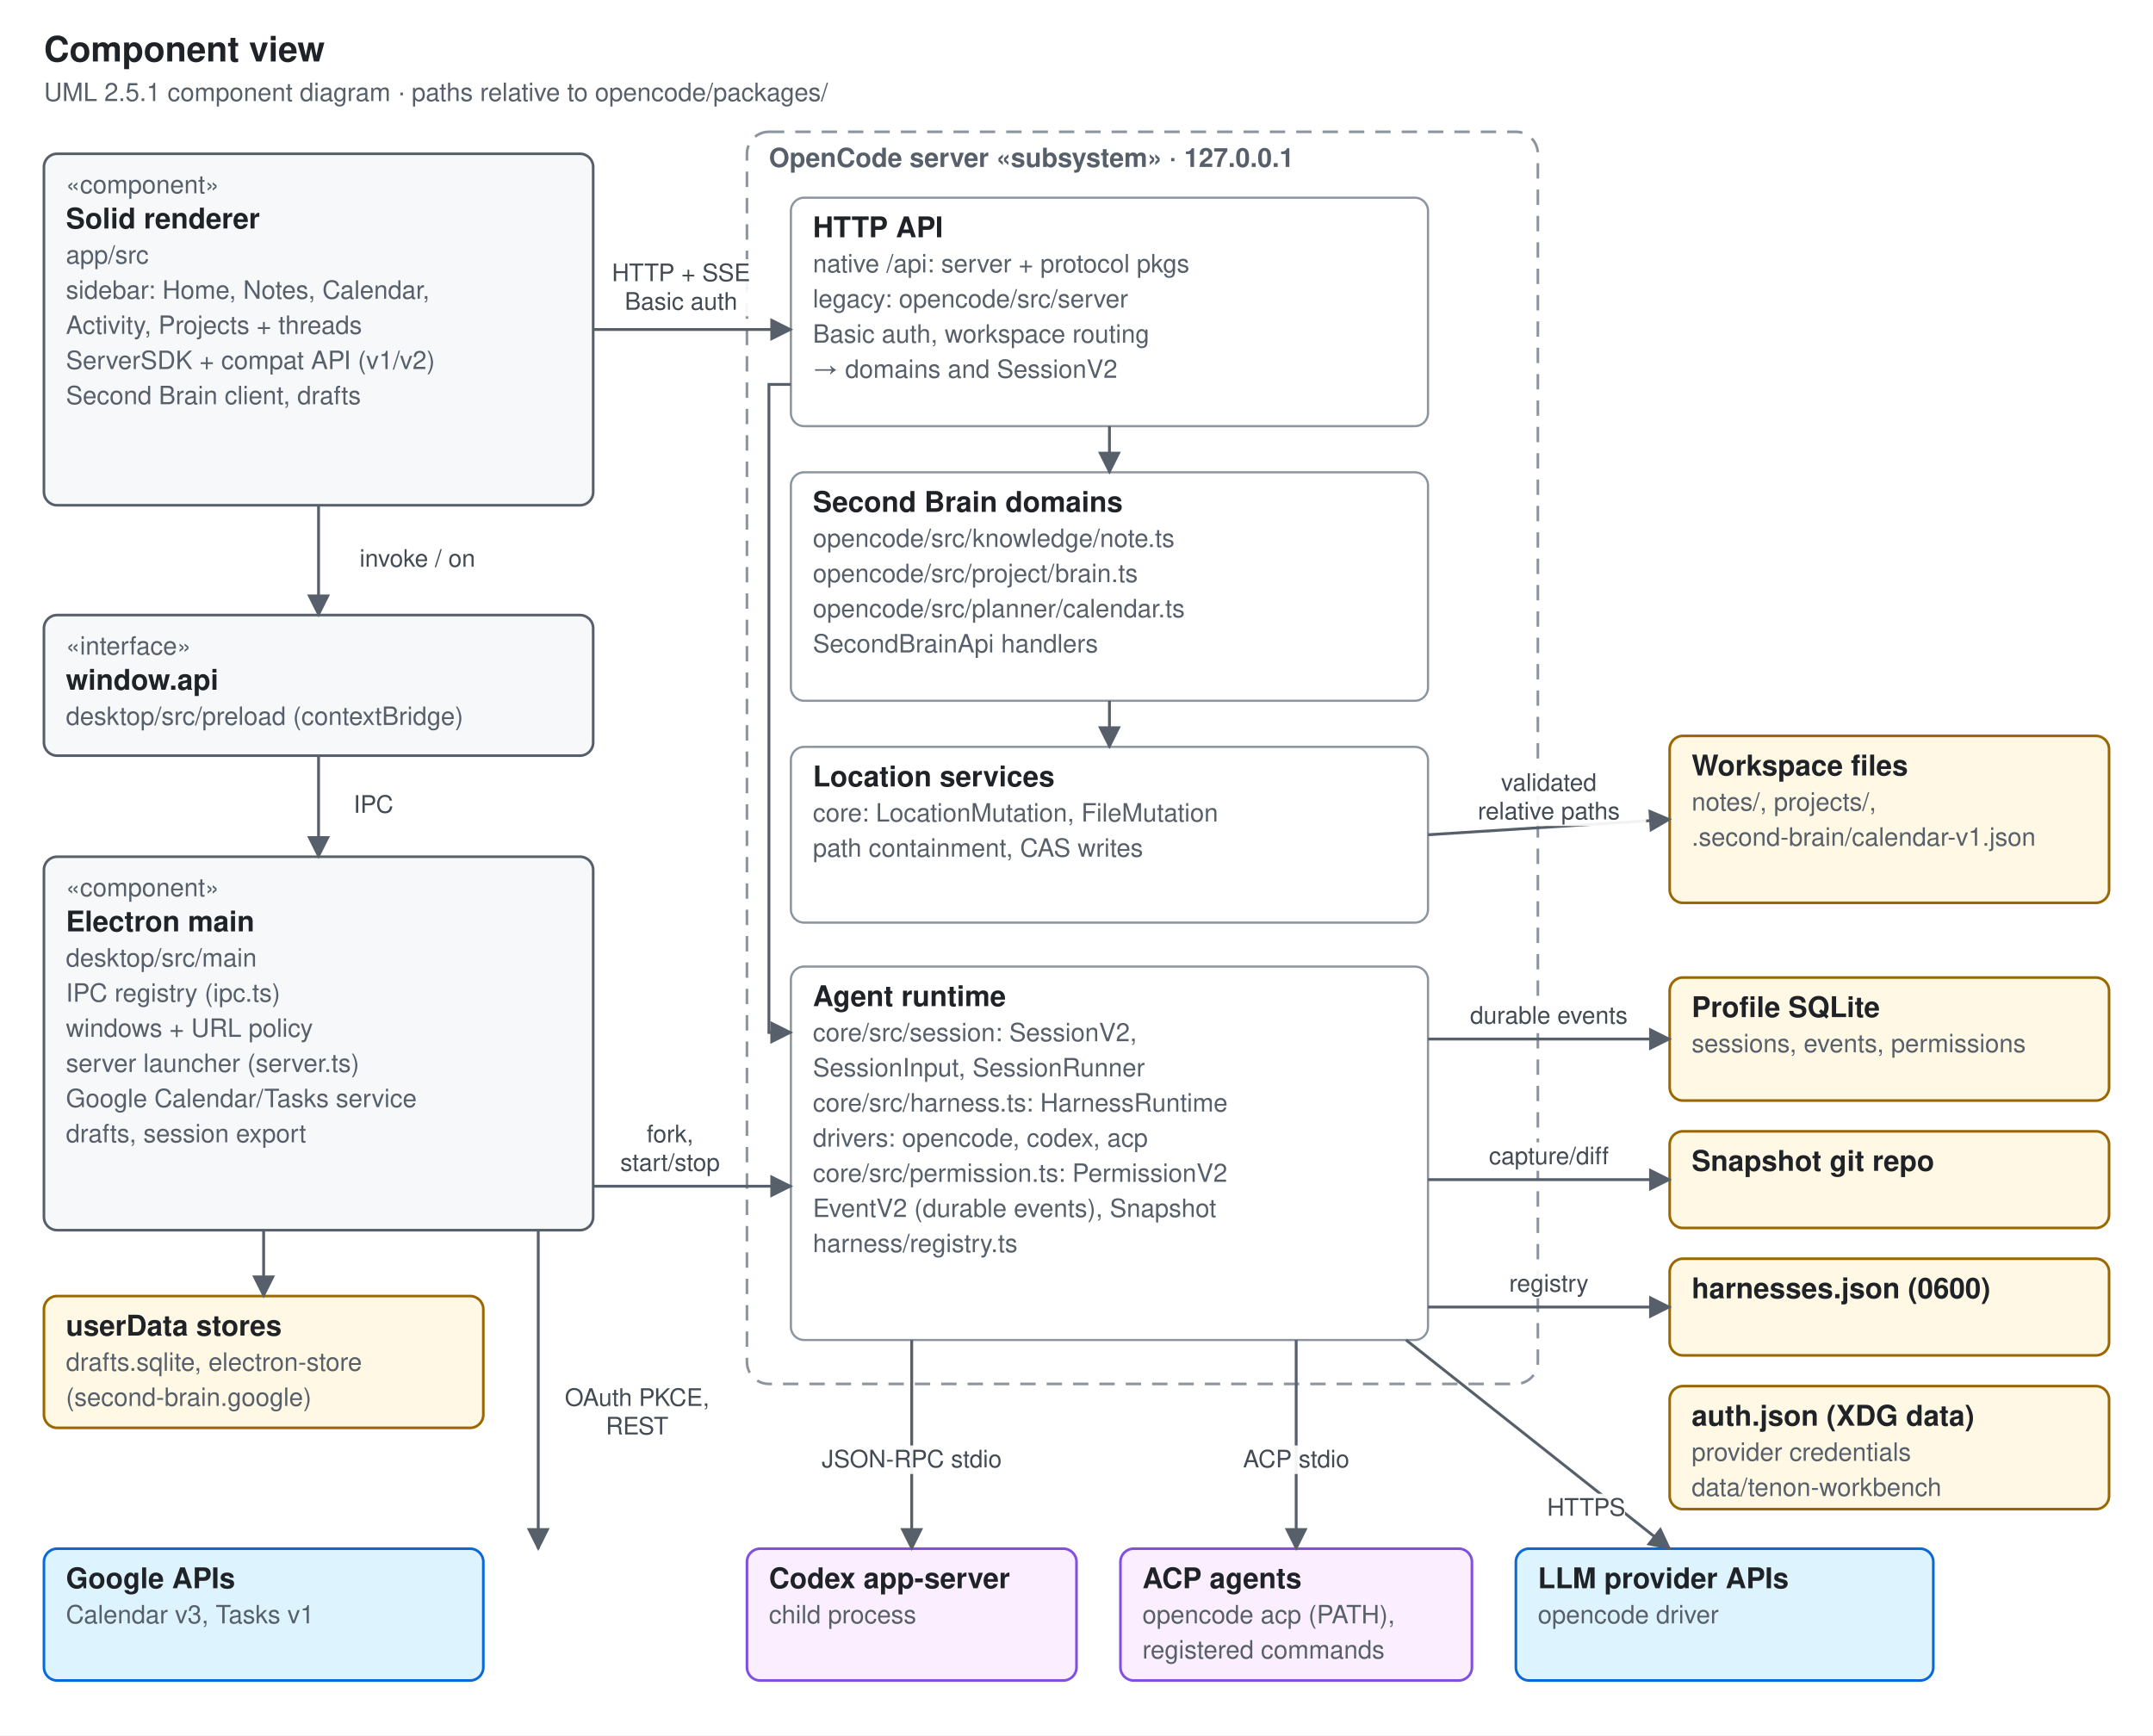
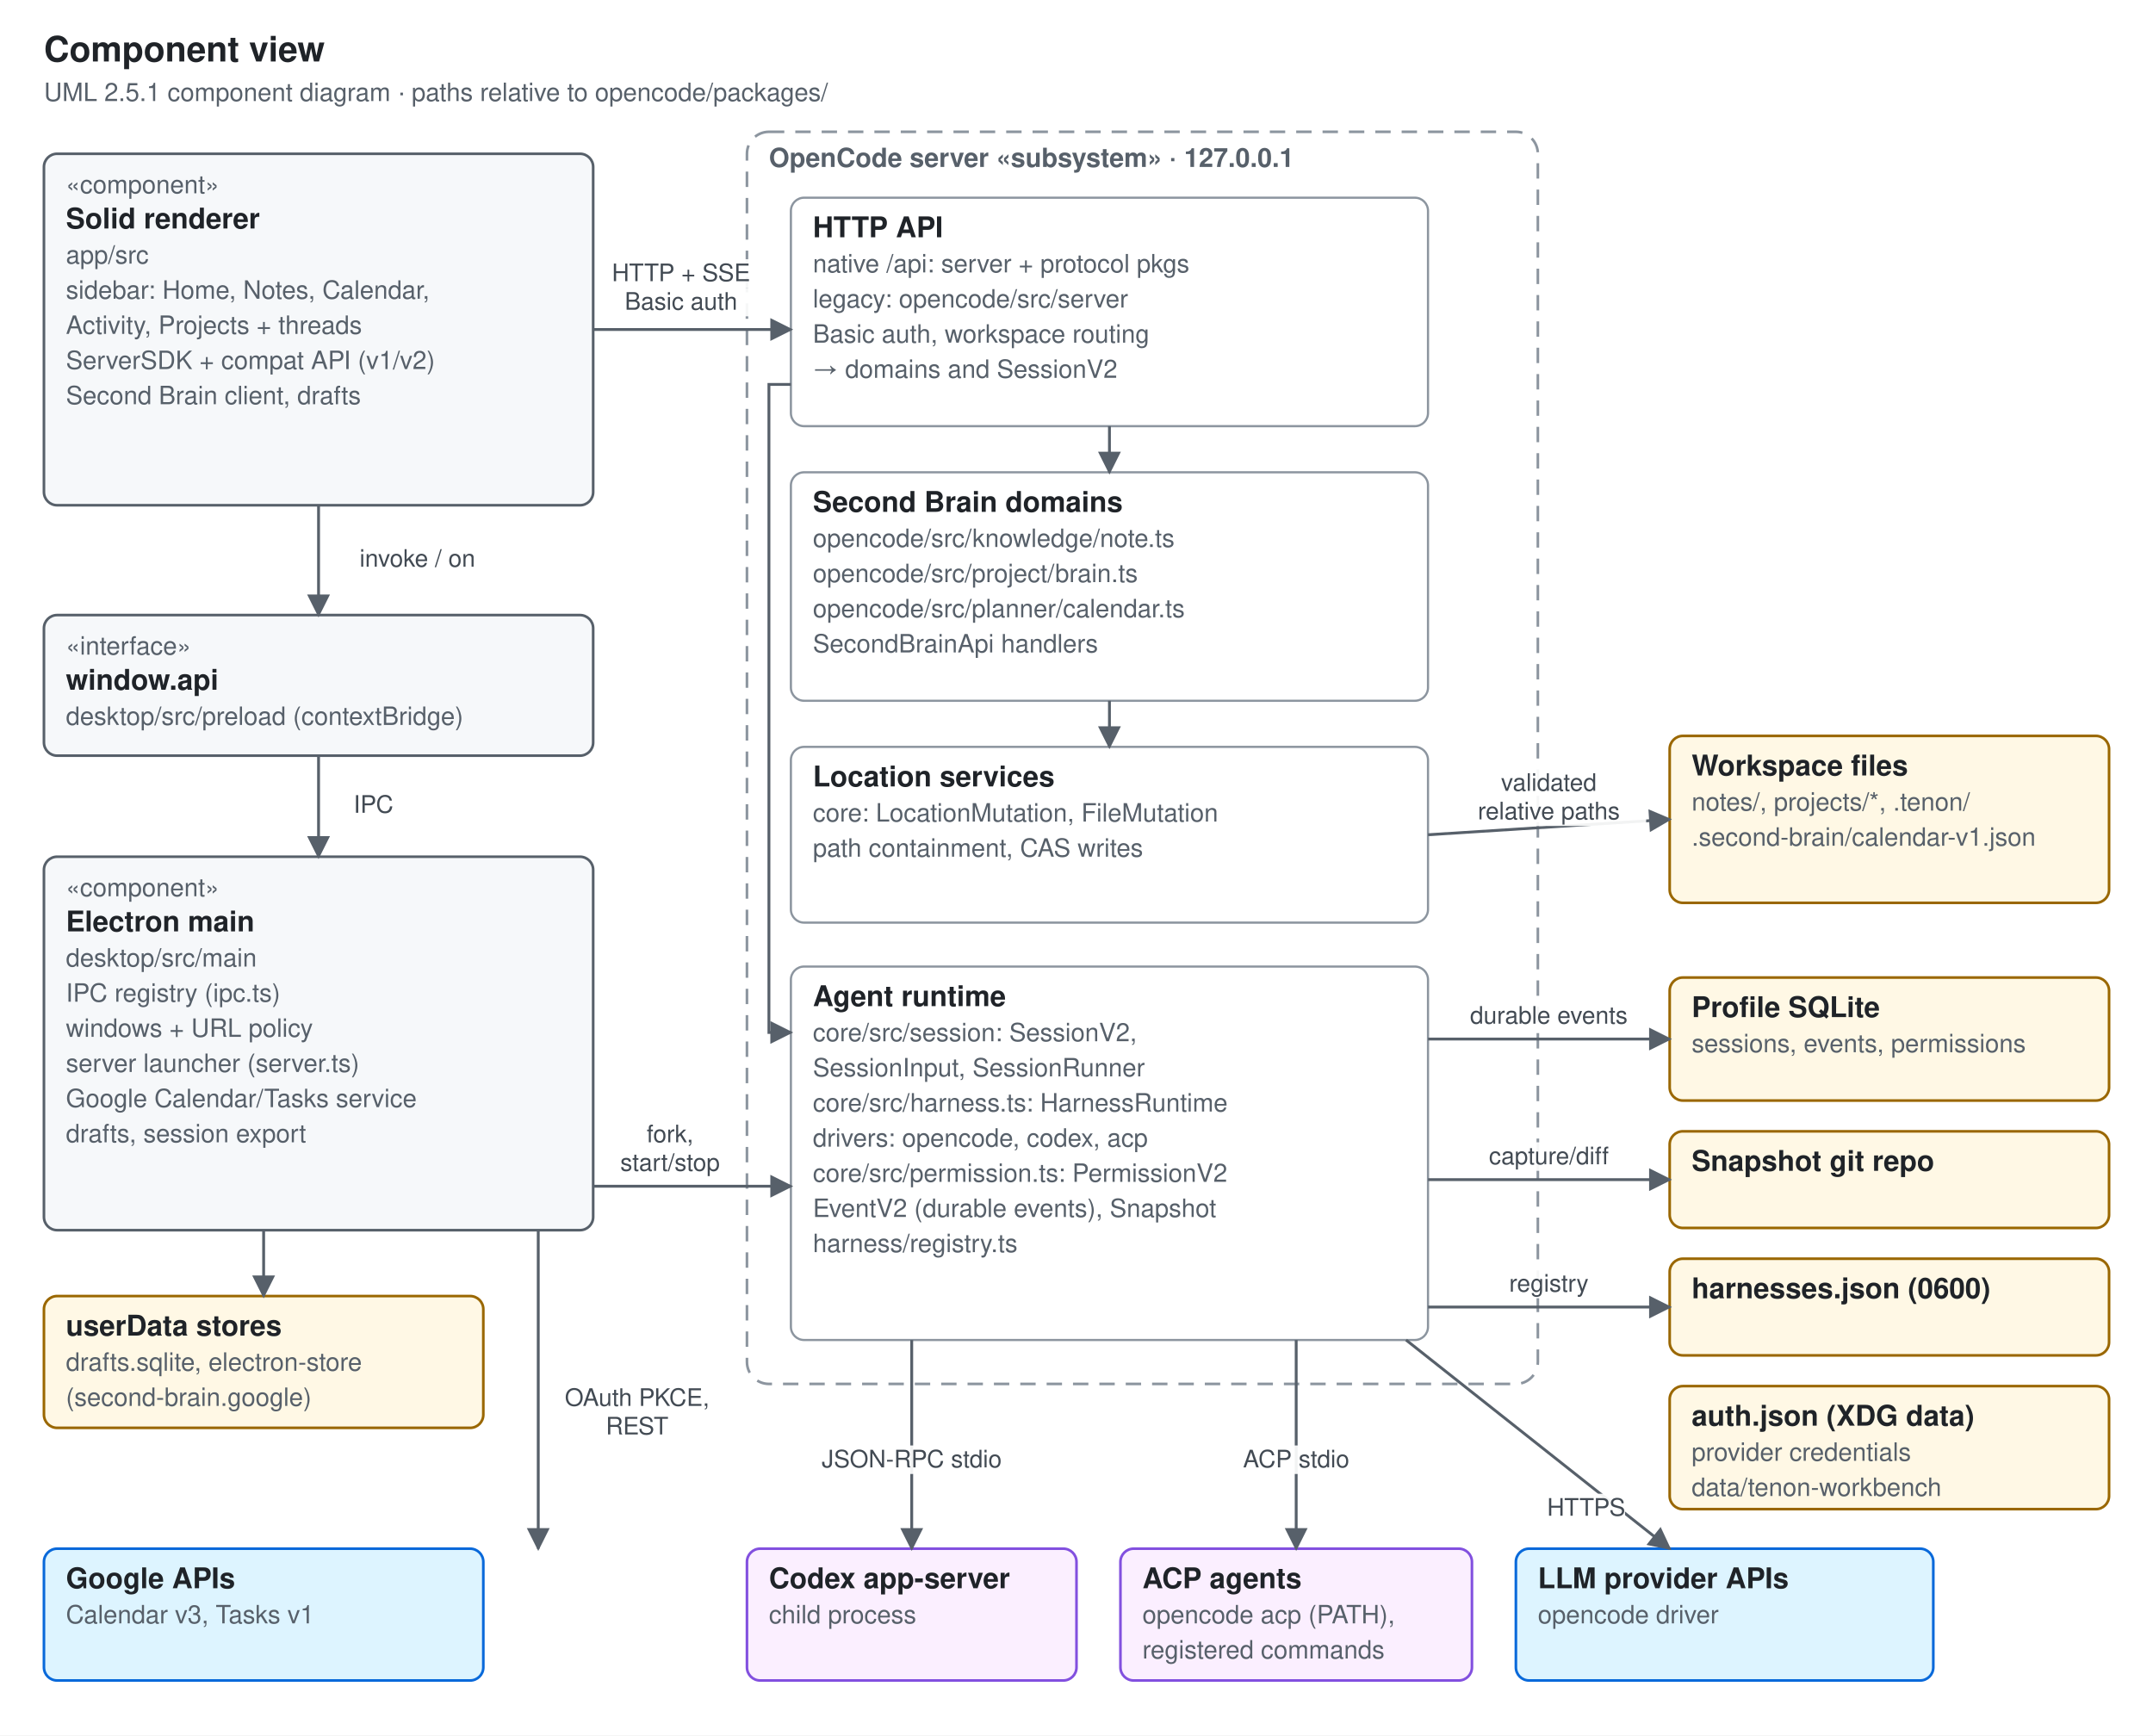
<svg xmlns="http://www.w3.org/2000/svg" viewBox="0 0 980 790" width="980" height="790" role="img" aria-labelledby="title desc">
  <style>
  .bg{fill:#ffffff}
  text{font-family:ui-sans-serif,system-ui,-apple-system,"Segoe UI",Helvetica,Arial,sans-serif;font-size:13px;fill:#1f2328}
  .t{font-weight:600}
  .s{font-size:11.5px;fill:#57606a}
  .h{font-size:16px;font-weight:600}
  .lbl{font-size:11px;fill:#424a53}
  .lblbg{fill:#ffffff;opacity:.92}
  .box{fill:#f6f8fa;stroke:#57606a;stroke-width:1.2}
  .sub{fill:#ffffff;stroke:#8c959f;stroke-width:1}
  .store{fill:#fff8e5;stroke:#9a6700;stroke-width:1.2}
  .ext{fill:#ddf4ff;stroke:#0969da;stroke-width:1.2}
  .proc{fill:#fbefff;stroke:#8250df;stroke-width:1.2}
  .zone{fill:none;stroke:#8c959f;stroke-width:1.2;stroke-dasharray:7 5}
  .zonet{font-size:12px;font-weight:600;fill:#57606a}
  .gapz{fill:#fff1f0;stroke:#cf222e;stroke-width:1.2}
  .e{fill:none;stroke:#57606a;stroke-width:1.3}
  .d{stroke-dasharray:5 4}
  .r{stroke:#cf222e}
  .sens{stroke:#bc4c00;stroke-width:2}
  .ah{fill:#57606a}
  .ahr{fill:#cf222e}
  .ahs{fill:#bc4c00}
  .life{stroke:#8c959f;stroke-width:1;stroke-dasharray:4 4}
  .act{fill:#eaeef2;stroke:#57606a;stroke-width:1}
  .frag{fill:none;stroke:#8c959f;stroke-width:1}
  .fragt{fill:#eaeef2;stroke:#8c959f;stroke-width:1}
  .dot{fill:#1f2328}
  .ring{fill:none;stroke:#1f2328;stroke-width:1.5}
  .dia{fill:#ffffff;stroke:#57606a;stroke-width:1.2}
  .bar{fill:#1f2328}
  @media (prefers-color-scheme: dark){
    .bg{fill:#0d1117}
    text{fill:#e6edf3}
    .s{fill:#9198a1} .lbl{fill:#c9d1d9} .lblbg{fill:#0d1117}
    .box{fill:#161b22;stroke:#8b949e} .sub{fill:#0d1117;stroke:#6e7681}
    .store{fill:#2b2111;stroke:#d29922} .ext{fill:#0c2d4a;stroke:#4493f8}
    .proc{fill:#271a3d;stroke:#ab7df8}
    .zone{stroke:#6e7681} .zonet{fill:#9198a1}
    .gapz{fill:#3a1517;stroke:#f85149}
    .e{stroke:#9198a1} .r{stroke:#f85149} .sens{stroke:#f0883e}
    .ah{fill:#9198a1} .ahr{fill:#f85149} .ahs{fill:#f0883e}
    .life{stroke:#6e7681} .act{fill:#21262d;stroke:#8b949e}
    .frag{stroke:#6e7681} .fragt{fill:#21262d;stroke:#6e7681}
    .dot{fill:#e6edf3} .ring{stroke:#e6edf3} .dia{fill:#0d1117;stroke:#8b949e} .bar{fill:#e6edf3}
  }
</style>
  <defs>
    <marker id="a" viewBox="0 0 10 10" refX="9" refY="5" markerWidth="8" markerHeight="8" orient="auto-start-reverse">
      <path class="ah" d="M0,0 L10,5 L0,10 z" />
    </marker>
    <marker id="ar" viewBox="0 0 10 10" refX="9" refY="5" markerWidth="8" markerHeight="8" orient="auto-start-reverse">
      <path class="ahr" d="M0,0 L10,5 L0,10 z" />
    </marker>
    <marker id="as" viewBox="0 0 10 10" refX="9" refY="5" markerWidth="8" markerHeight="8" orient="auto-start-reverse">
      <path class="ahs" d="M0,0 L10,5 L0,10 z" />
    </marker>
    <marker id="o" viewBox="0 0 10 10" refX="9" refY="5" markerWidth="9" markerHeight="9" orient="auto-start-reverse">
      <path class="e" d="M0,0 L10,5 L0,10" />
    </marker>
    <marker id="dm" viewBox="0 0 12 12" refX="1" refY="6" markerWidth="11" markerHeight="11" orient="auto-start-reverse">
      <path class="bar" d="M1,6 L6,1 L11,6 L6,11 z" />
    </marker>
  </defs>
  <rect class="bg" x="0" y="0" width="980" height="790" />
  <text x="20" y="28" text-anchor="start" class="h">Component view</text>
  <text x="20" y="46" text-anchor="start" class="s">UML 2.5.1 component diagram · paths relative to opencode/packages/</text>
  <rect class="box" x="20" y="70" width="250" height="160" rx="6" />
  <text x="30" y="88" text-anchor="start" class="s">«component»</text>
  <text x="30" y="104" text-anchor="start" class="t">Solid renderer</text>
  <text x="30" y="120" text-anchor="start" class="s">app/src</text>
  <text x="30" y="136" text-anchor="start" class="s">sidebar: Home, Notes, Calendar,</text>
  <text x="30" y="152" text-anchor="start" class="s">Activity, Projects + threads</text>
  <text x="30" y="168" text-anchor="start" class="s">ServerSDK + compat API (v1/v2)</text>
  <text x="30" y="184" text-anchor="start" class="s">Second Brain client, drafts</text>
  <rect class="box" x="20" y="280" width="250" height="64" rx="6" />
  <text x="30" y="298" text-anchor="start" class="s">«interface»</text>
  <text x="30" y="314" text-anchor="start" class="t">window.api</text>
  <text x="30" y="330" text-anchor="start" class="s">desktop/src/preload (contextBridge)</text>
  <rect class="box" x="20" y="390" width="250" height="170" rx="6" />
  <text x="30" y="408" text-anchor="start" class="s">«component»</text>
  <text x="30" y="424" text-anchor="start" class="t">Electron main</text>
  <text x="30" y="440" text-anchor="start" class="s">desktop/src/main</text>
  <text x="30" y="456" text-anchor="start" class="s">IPC registry (ipc.ts)</text>
  <text x="30" y="472" text-anchor="start" class="s">windows + URL policy</text>
  <text x="30" y="488" text-anchor="start" class="s">server launcher (server.ts)</text>
  <text x="30" y="504" text-anchor="start" class="s">Google Calendar/Tasks service</text>
  <text x="30" y="520" text-anchor="start" class="s">drafts, session export</text>
  <rect class="store" x="20" y="590" width="200" height="60" rx="6" />
  <text x="30" y="608" text-anchor="start" class="t">userData stores</text>
  <text x="30" y="624" text-anchor="start" class="s">drafts.sqlite, electron-store</text>
  <text x="30" y="640" text-anchor="start" class="s">(second-brain.google)</text>
  <rect class="zone" x="340" y="60" width="360" height="570" rx="10" />
  <text x="350" y="76" text-anchor="start" class="zonet">OpenCode server «subsystem» · 127.0.0.1</text>
  <rect class="sub" x="360" y="90" width="290" height="104" rx="6" />
  <text x="370" y="108" text-anchor="start" class="t">HTTP API</text>
  <text x="370" y="124" text-anchor="start" class="s">native /api: server + protocol pkgs</text>
  <text x="370" y="140" text-anchor="start" class="s">legacy: opencode/src/server</text>
  <text x="370" y="156" text-anchor="start" class="s">Basic auth, workspace routing</text>
  <text x="370" y="172" text-anchor="start" class="s">→ domains and SessionV2</text>
  <rect class="sub" x="360" y="215" width="290" height="104" rx="6" />
  <text x="370" y="233" text-anchor="start" class="t">Second Brain domains</text>
  <text x="370" y="249" text-anchor="start" class="s">opencode/src/knowledge/note.ts</text>
  <text x="370" y="265" text-anchor="start" class="s">opencode/src/project/brain.ts</text>
  <text x="370" y="281" text-anchor="start" class="s">opencode/src/planner/calendar.ts</text>
  <text x="370" y="297" text-anchor="start" class="s">SecondBrainApi handlers</text>
  <rect class="sub" x="360" y="340" width="290" height="80" rx="6" />
  <text x="370" y="358" text-anchor="start" class="t">Location services</text>
  <text x="370" y="374" text-anchor="start" class="s">core: LocationMutation, FileMutation</text>
  <text x="370" y="390" text-anchor="start" class="s">path containment, CAS writes</text>
  <rect class="sub" x="360" y="440" width="290" height="170" rx="6" />
  <text x="370" y="458" text-anchor="start" class="t">Agent runtime</text>
  <text x="370" y="474" text-anchor="start" class="s">core/src/session: SessionV2,</text>
  <text x="370" y="490" text-anchor="start" class="s">SessionInput, SessionRunner</text>
  <text x="370" y="506" text-anchor="start" class="s">core/src/harness.ts: HarnessRuntime</text>
  <text x="370" y="522" text-anchor="start" class="s">drivers: opencode, codex, acp</text>
  <text x="370" y="538" text-anchor="start" class="s">core/src/permission.ts: PermissionV2</text>
  <text x="370" y="554" text-anchor="start" class="s">EventV2 (durable events), Snapshot</text>
  <text x="370" y="570" text-anchor="start" class="s">harness/registry.ts</text>
  <rect class="store" x="760" y="335" width="200" height="76" rx="6" />
  <text x="770" y="353" text-anchor="start" class="t">Workspace files</text>
-   <text x="770" y="369" text-anchor="start" class="s">notes/, projects/,</text>
+   <text x="770" y="369" text-anchor="start" class="s">notes/, projects/*, .tenon/</text>
  <text x="770" y="385" text-anchor="start" class="s">.second-brain/calendar-v1.json</text>
  <rect class="store" x="760" y="445" width="200" height="56" rx="6" />
  <text x="770" y="463" text-anchor="start" class="t">Profile SQLite</text>
  <text x="770" y="479" text-anchor="start" class="s">sessions, events, permissions</text>
  <rect class="store" x="760" y="515" width="200" height="44" rx="6" />
  <text x="770" y="533" text-anchor="start" class="t">Snapshot git repo</text>
  <rect class="store" x="760" y="573" width="200" height="44" rx="6" />
  <text x="770" y="591" text-anchor="start" class="t">harnesses.json (0600)</text>
  <rect class="store" x="760" y="631" width="200" height="56" rx="6" />
  <text x="770" y="649" text-anchor="start" class="t">auth.json (XDG data)</text>
  <text x="770" y="665" text-anchor="start" class="s">provider credentials</text>
  <text x="770" y="681" text-anchor="start" class="s">data/tenon-workbench</text>
  <rect class="ext" x="20" y="705" width="200" height="60" rx="6" />
  <text x="30" y="723" text-anchor="start" class="t">Google APIs</text>
  <text x="30" y="739" text-anchor="start" class="s">Calendar v3, Tasks v1</text>
  <rect class="proc" x="340" y="705" width="150" height="60" rx="6" />
  <text x="350" y="723" text-anchor="start" class="t">Codex app-server</text>
  <text x="350" y="739" text-anchor="start" class="s">child process</text>
  <rect class="proc" x="510" y="705" width="160" height="60" rx="6" />
  <text x="520" y="723" text-anchor="start" class="t">ACP agents</text>
  <text x="520" y="739" text-anchor="start" class="s">opencode acp (PATH),</text>
  <text x="520" y="755" text-anchor="start" class="s">registered commands</text>
  <rect class="ext" x="690" y="705" width="190" height="60" rx="6" />
  <text x="700" y="723" text-anchor="start" class="t">LLM provider APIs</text>
  <text x="700" y="739" text-anchor="start" class="s">opencode driver</text>
  <path class="e " d="M145,230 L145,280" marker-end="url(#a)" />
  <path class="e " d="M145,344 L145,390" marker-end="url(#a)" />
  <path class="e " d="M120,560 L120,590" marker-end="url(#a)" />
  <path class="e " d="M245,560 L245,705" marker-end="url(#a)" />
  <path class="e " d="M270,150 L360,150" marker-end="url(#a)" />
  <path class="e " d="M270,540 L360,540" marker-end="url(#a)" />
  <path class="e " d="M505,194 L505,215" marker-end="url(#a)" />
  <path class="e " d="M505,319 L505,340" marker-end="url(#a)" />
  <path class="e " d="M360,175 L350,175 L350,470 L360,470" marker-end="url(#a)" />
  <path class="e " d="M650,380 L760,373" marker-end="url(#a)" />
  <path class="e " d="M650,473 L760,473" marker-end="url(#a)" />
  <path class="e " d="M650,537 L760,537" marker-end="url(#a)" />
  <path class="e " d="M650,595 L760,595" marker-end="url(#a)" />
  <path class="e " d="M415,610 L415,705" marker-end="url(#a)" />
  <path class="e " d="M590,610 L590,705" marker-end="url(#a)" />
  <path class="e " d="M640,610 L760,705" marker-end="url(#a)" />
  <rect class="lblbg" x="154.6" y="248.0" width="70.9" height="13" rx="2" />
  <text class="lbl" x="190" y="258" text-anchor="middle">invoke / on</text>
  <rect class="lblbg" x="158.2" y="360.0" width="23.7" height="13" rx="2" />
  <text class="lbl" x="170" y="370" text-anchor="middle">IPC</text>
  <rect class="lblbg" x="254.6" y="630.0" width="70.9" height="13" rx="2" />
  <text class="lbl" x="290" y="640" text-anchor="middle">OAuth PKCE,</text>
  <rect class="lblbg" x="275.2" y="643.0" width="29.6" height="13" rx="2" />
  <text class="lbl" x="290" y="653" text-anchor="middle">REST</text>
  <rect class="lblbg" x="277.5" y="118.0" width="65.0" height="13" rx="2" />
  <text class="lbl" x="310" y="128" text-anchor="middle">HTTP + SSE</text>
  <rect class="lblbg" x="277.5" y="131.0" width="65.0" height="13" rx="2" />
  <text class="lbl" x="310" y="141" text-anchor="middle">Basic auth</text>
  <rect class="lblbg" x="287.2" y="510.0" width="35.5" height="13" rx="2" />
  <text class="lbl" x="305" y="520" text-anchor="middle">fork,</text>
  <rect class="lblbg" x="272.5" y="523.0" width="65.0" height="13" rx="2" />
  <text class="lbl" x="305" y="533" text-anchor="middle">start/stop</text>
  <rect class="lblbg" x="675.5" y="350.0" width="59.1" height="13" rx="2" />
  <text class="lbl" x="705" y="360" text-anchor="middle">validated</text>
  <rect class="lblbg" x="660.7" y="363.0" width="88.6" height="13" rx="2" />
  <text class="lbl" x="705" y="373" text-anchor="middle">relative paths</text>
  <rect class="lblbg" x="660.7" y="456.0" width="88.6" height="13" rx="2" />
  <text class="lbl" x="705" y="466" text-anchor="middle">durable events</text>
  <rect class="lblbg" x="666.6" y="520.0" width="76.8" height="13" rx="2" />
  <text class="lbl" x="705" y="530" text-anchor="middle">capture/diff</text>
  <rect class="lblbg" x="678.4" y="578.0" width="53.2" height="13" rx="2" />
  <text class="lbl" x="705" y="588" text-anchor="middle">registry</text>
  <rect class="lblbg" x="370.7" y="658.0" width="88.6" height="13" rx="2" />
  <text class="lbl" x="415" y="668" text-anchor="middle">JSON-RPC stdio</text>
  <rect class="lblbg" x="560.5" y="658.0" width="59.1" height="13" rx="2" />
  <text class="lbl" x="590" y="668" text-anchor="middle">ACP stdio</text>
  <rect class="lblbg" x="704.2" y="680.0" width="35.5" height="13" rx="2" />
  <text class="lbl" x="722" y="690" text-anchor="middle">HTTPS</text>
</svg>
